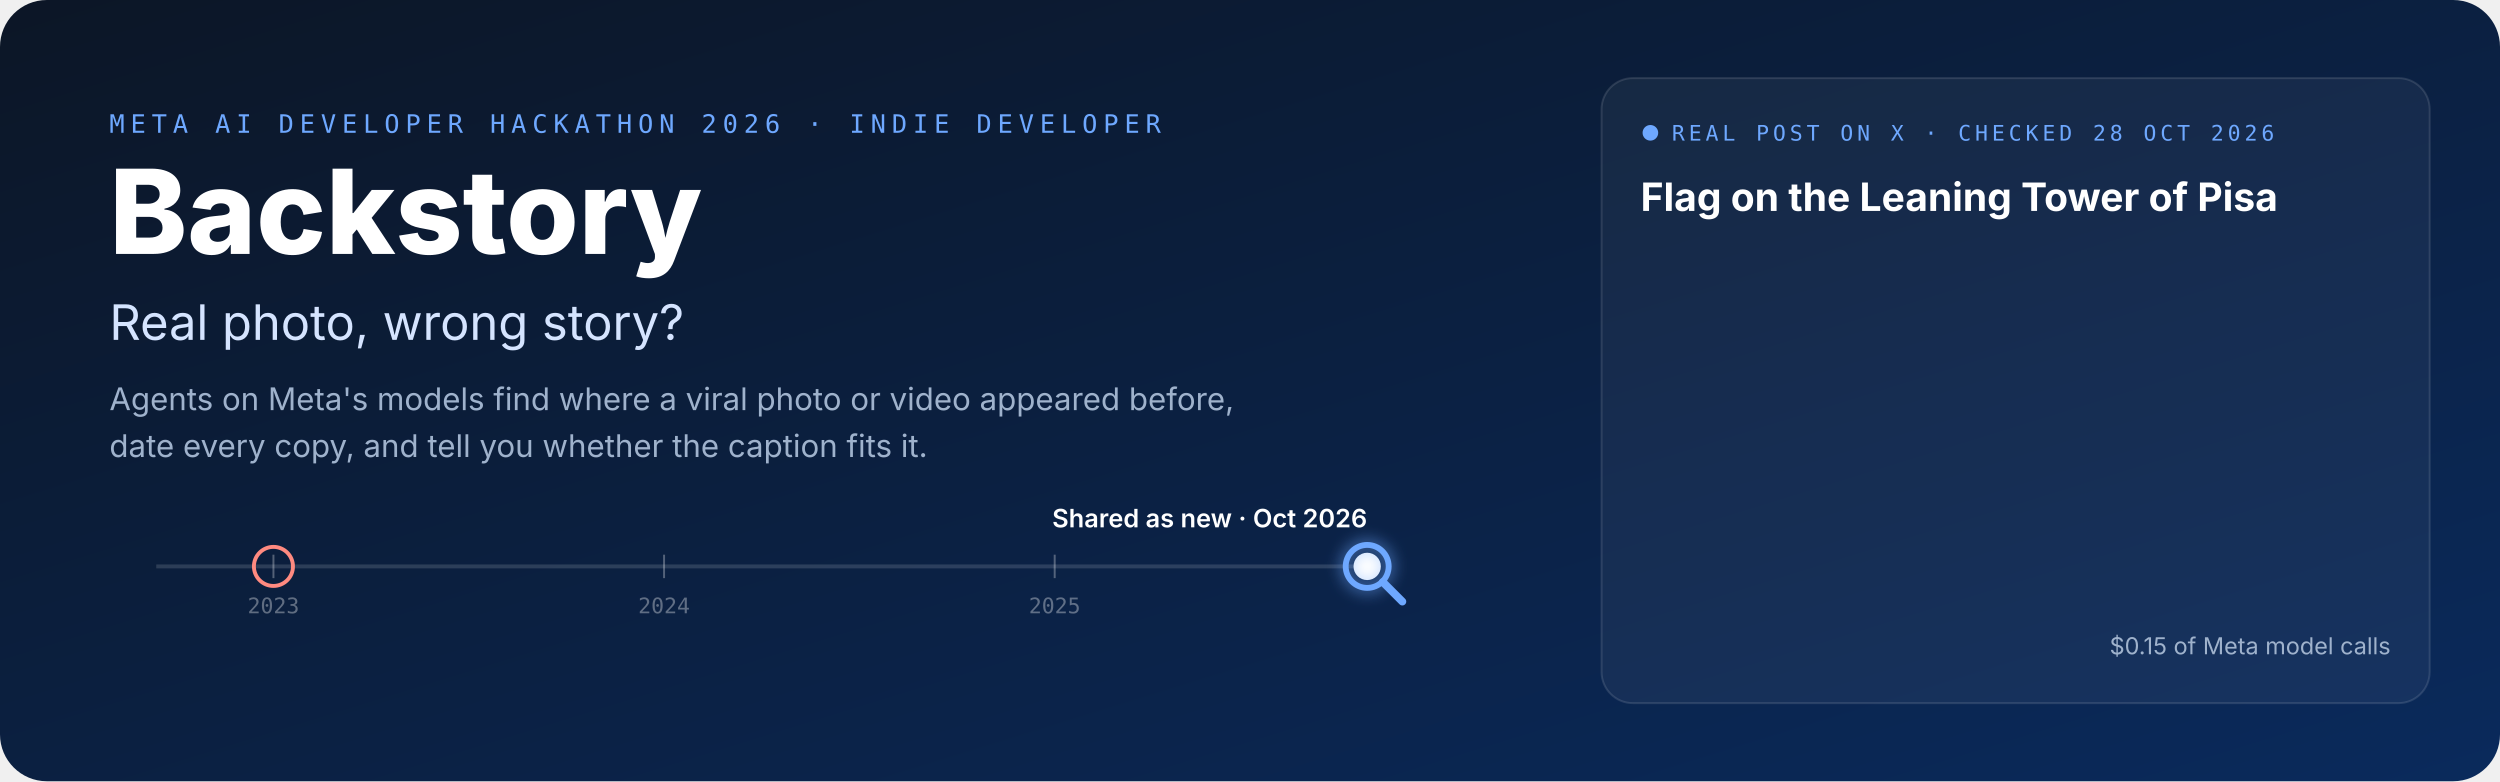
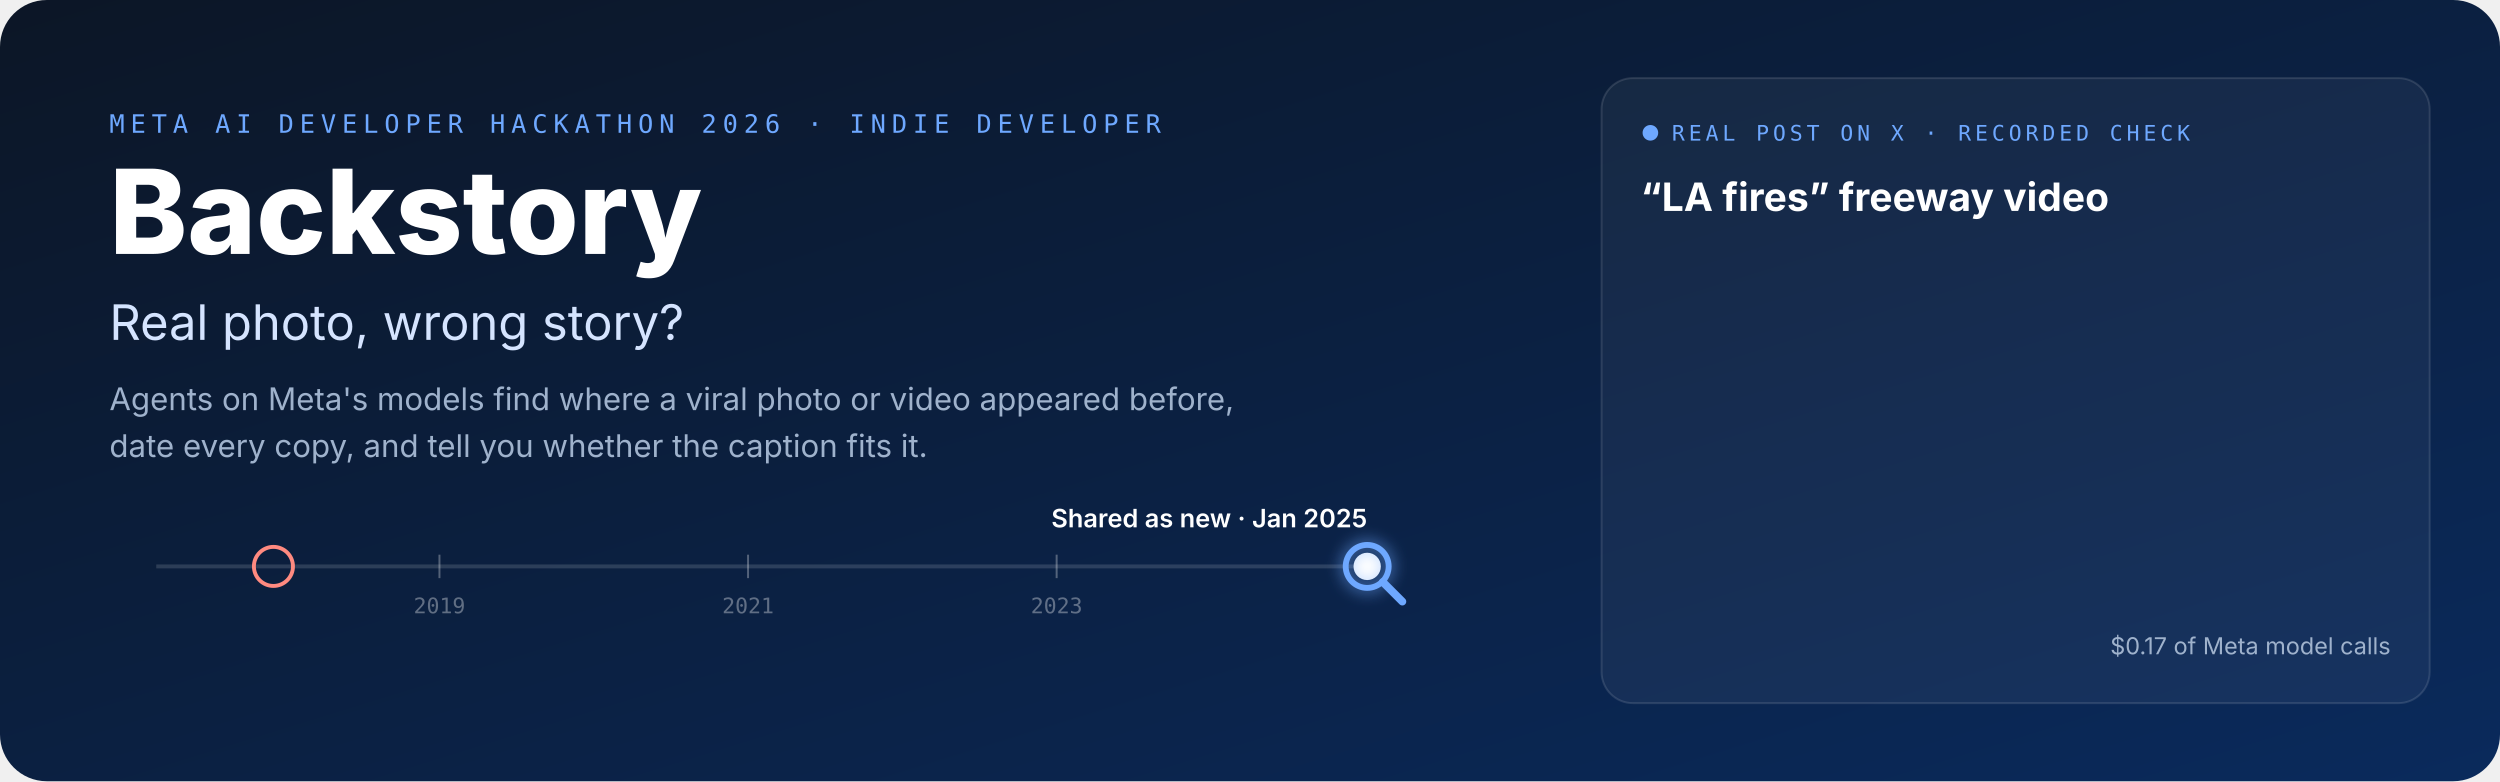
- <svg xmlns="http://www.w3.org/2000/svg" viewBox="0 0 1280 400" width="1280" height="400" role="img" aria-label="Backstory: real photo, wrong story? Agents on Meta's models check a viral photo or video against its own past online. Real example: a Palestinian flag on the Leaning Tower of Pisa, shared on X on 18 October 2026 as news; the same footage was on TikTok on 19 November 2023. Verdict: does not fit.">
+ <svg xmlns="http://www.w3.org/2000/svg" viewBox="0 0 1280 400" width="1280" height="400" role="img" aria-label="Backstory: real photo, wrong story? Agents on Meta's models check a viral photo or video against its own past online. Real example: a video of a freeway lined with flames, shared on X in January 2025 as the Los Angeles fires; Business Insider published the same footage on 6 December 2017, from a wildfire in Ventura. Verdict: does not fit.">
  <defs>
    <linearGradient id="bg" x1="0" y1="0" x2="1" y2="1">
      <stop offset="0" stop-color="#0c1626" />
      <stop offset="1" stop-color="#0a2a5c" />
    </linearGradient>
    <filter id="glow" filterUnits="userSpaceOnUse" x="0" y="0" width="1280" height="400">
      <feGaussianBlur stdDeviation="4" result="b" />
      <feMerge>
        <feMergeNode in="b" />
        <feMergeNode in="SourceGraphic" />
      </feMerge>
    </filter>
    <style>
      .t { font-family: Inter, -apple-system, BlinkMacSystemFont, 'Segoe UI', Helvetica, Arial, sans-serif; }
      .m { font-family: 'JetBrains Mono', SFMono-Regular, Menlo, Consolas, monospace; }
      .scan { animation: scan 9s ease-in-out infinite; }
      @keyframes scan { 0%, 6% { transform: translateX(0); opacity: 1; } 21% { transform: translateX(-560px); opacity: 1; } 26%, 100% { transform: translateX(-560px); opacity: 0; } }
      .trail { stroke-dasharray: 560 600; stroke-dashoffset: 560; animation: trail 9s ease-in-out infinite; }
      @keyframes trail { 0%, 6% { stroke-dashoffset: 560; opacity: 1; } 21%, 90% { stroke-dashoffset: 0; opacity: 1; } 98%, 100% { stroke-dashoffset: 0; opacity: 0; } }
      .found { opacity: 0; animation: found 9s ease-out infinite; }
      @keyframes found { 0%, 20% { opacity: 0; } 24%, 90% { opacity: 1; } 98%, 100% { opacity: 0; } }
      .ring { transform-box: fill-box; transform-origin: center; animation: ring 9s ease-out infinite; }
      @keyframes ring { 0%, 21% { transform: scale(.4); opacity: 0; } 24% { opacity: .9; } 38%, 100% { transform: scale(2.6); opacity: 0; } }
      .row { opacity: 0; animation: rowin 9s ease-out infinite; }
      @keyframes rowin { 0% { opacity: 0; transform: translateX(14px); } 7% { opacity: 1; transform: translateX(0); } 88% { opacity: 1; } 96%, 100% { opacity: 0; } }
      .badge { opacity: 0; transform-box: fill-box; transform-origin: center; animation: stamp 9s ease-out infinite; animation-delay: 3.3s; }
      @keyframes stamp { 0% { opacity: 0; transform: scale(1.5); } 4% { opacity: 1; transform: scale(1); } 82% { opacity: 1; } 90%, 100% { opacity: 0; } }
      .pill { opacity: 0; animation: pin .6s ease-out forwards; }
      @keyframes pin { to { opacity: 1; } }
      .live { animation: blink 1.6s ease-in-out infinite; }
      @keyframes blink { 50% { opacity: .25; } }
    </style>
  </defs>
  <rect width="1280" height="400" rx="24" fill="url(#bg)" />
  <text x="56" y="68" class="m" font-size="13" letter-spacing="3" fill="#6ea8ff">META AI DEVELOPER HACKATHON 2026 · INDIE DEVELOPER</text>
  <text x="56" y="130" class="t" font-size="60" font-weight="800" fill="#ffffff">Backstory</text>
  <text x="56" y="174" class="t" font-size="25" fill="#d5e4ff">Real photo, wrong story?</text>
  <text x="56" y="210" class="t" font-size="16" fill="#9fb2cc">Agents on Meta's models find where a viral photo or video appeared before,</text>
  <text x="56" y="234" class="t" font-size="16" fill="#9fb2cc">date every copy, and tell you whether the caption fits it.</text>
  <g class="t">
    <line x1="80" y1="290" x2="700" y2="290" stroke="#ffffff" stroke-opacity=".14" stroke-width="2" />
    <g fill="#ffffff" fill-opacity=".35" font-size="11" class="m">
-       <line x1="140" y1="284" x2="140" y2="296" stroke="#ffffff" stroke-opacity=".3" />
-       <text x="140" y="314" text-anchor="middle">2023</text>
-       <line x1="340" y1="284" x2="340" y2="296" stroke="#ffffff" stroke-opacity=".3" />
-       <text x="340" y="314" text-anchor="middle">2024</text>
-       <line x1="540" y1="284" x2="540" y2="296" stroke="#ffffff" stroke-opacity=".3" />
-       <text x="540" y="314" text-anchor="middle">2025</text>
+       <line x1="225" y1="284" x2="225" y2="296" stroke="#ffffff" stroke-opacity=".3" />
+       <text x="225" y="314" text-anchor="middle">2019</text>
+       <line x1="383" y1="284" x2="383" y2="296" stroke="#ffffff" stroke-opacity=".3" />
+       <text x="383" y="314" text-anchor="middle">2021</text>
+       <line x1="541" y1="284" x2="541" y2="296" stroke="#ffffff" stroke-opacity=".3" />
+       <text x="541" y="314" text-anchor="middle">2023</text>
    </g>
    <path class="trail" d="M700 290 H140" stroke="#6ea8ff" stroke-width="3" fill="none" stroke-linecap="round" filter="url(#glow)" />
    <circle cx="700" cy="290" r="7" fill="#ffffff" />
-     <text x="700" y="270" font-size="13" font-weight="600" fill="#ffffff" text-anchor="end">Shared as new · Oct 2026</text>
+     <text x="700" y="270" font-size="13" font-weight="600" fill="#ffffff" text-anchor="end">Shared as new · Jan 2025</text>
    <g class="scan">
      <circle cx="700" cy="290" r="11" fill="none" stroke="#6ea8ff" stroke-width="3" filter="url(#glow)" />
      <line x1="708" y1="298" x2="718" y2="308" stroke="#6ea8ff" stroke-width="4" stroke-linecap="round" />
    </g>
    <circle class="ring" cx="140" cy="290" r="10" fill="none" stroke="#ff8a80" stroke-width="2" />
    <g class="found">
      <circle cx="140" cy="290" r="7" fill="#ff8a80" />
-       <text x="140" y="270" font-size="13" font-weight="600" fill="#ff8a80" text-anchor="middle">First seen · Nov 2023</text>
+       <text x="140" y="270" font-size="13" font-weight="600" fill="#ff8a80" text-anchor="middle">First seen · Dec 2017</text>
    </g>
  </g>
  <g class="t" font-size="13" font-weight="600">
    <g class="pill" style="animation-delay:.2s">
      <rect x="56" y="346" width="118" height="30" rx="15" fill="#ffffff" fill-opacity=".08" />
      <circle cx="74" cy="361" r="5" fill="#6ea8ff" />
      <text x="86" y="366" fill="#e8eef5">Muse Spark</text>
    </g>
    <g class="pill" style="animation-delay:.5s">
      <rect x="184" y="346" width="132" height="30" rx="15" fill="#ffffff" fill-opacity=".08" />
      <circle cx="202" cy="361" r="5" fill="#b69cff" />
      <text x="214" y="366" fill="#e8eef5">Muse Wonder</text>
    </g>
    <g class="pill" style="animation-delay:.8s">
      <rect x="326" y="346" width="196" height="30" rx="15" fill="#ffffff" fill-opacity=".08" />
      <circle cx="344" cy="361" r="5" fill="#7fd9c8" />
      <text x="356" y="366" fill="#e8eef5">Muse Voice Transcribe</text>
    </g>
    <g class="pill" style="animation-delay:1.1s">
      <rect x="532" y="346" width="90" height="30" rx="15" fill="#ffffff" fill-opacity=".08" />
      <circle cx="550" cy="361" r="5" fill="#f5b84d" />
      <text x="562" y="366" fill="#e8eef5">SAM 3.1</text>
    </g>
  </g>
  <rect x="820" y="40" width="424" height="320" rx="16" fill="#ffffff" fill-opacity=".05" stroke="#ffffff" stroke-opacity=".12" />
  <circle class="live" cx="845" cy="68" r="4" fill="#6ea8ff" />
-   <text x="856" y="72" class="m" font-size="11" letter-spacing="2" fill="#6ea8ff">REAL POST ON X · CHECKED 28 OCT 2026</text>
-   <text x="840" y="108" class="t" font-size="20" font-weight="700" fill="#ffffff">Flag on the Leaning Tower of Pisa</text>
+   <text x="856" y="72" class="m" font-size="11" letter-spacing="2" fill="#6ea8ff">REAL POST ON X · RECORDED CHECK</text>
+   <text x="840" y="108" class="t" font-size="20" font-weight="700" fill="#ffffff">“LA fires” freeway video</text>
  <g class="row" style="animation-delay:.5s">
    <rect x="840" y="126" width="384" height="40" rx="9" fill="#ffffff" fill-opacity=".06" />
    <text x="856" y="151" class="t" font-size="13" fill="#9fb2cc">Shared as</text>
-     <text x="1210" y="151" class="t" font-size="14" font-weight="600" fill="#e8eef5" text-anchor="end">Pisa, now · 18 Oct 2026</text>
+     <text x="1210" y="151" class="t" font-size="14" font-weight="600" fill="#e8eef5" text-anchor="end">Los Angeles fires · Jan 2025</text>
  </g>
  <g class="row" style="animation-delay:1.2s">
    <rect x="840" y="172" width="384" height="40" rx="9" fill="#ffffff" fill-opacity=".06" />
-     <text x="856" y="197" class="t" font-size="13" fill="#9fb2cc">Same footage</text>
-     <text x="1210" y="197" class="t" font-size="14" font-weight="600" fill="#e8eef5" text-anchor="end">TikTok · matched by Muse Spark</text>
+     <text x="856" y="197" class="t" font-size="13" fill="#9fb2cc">Read in the scene</text>
+     <text x="1210" y="197" class="t" font-size="14" font-weight="600" fill="#e8eef5" text-anchor="end">Street signs · Muse Wonder</text>
  </g>
  <g class="row" style="animation-delay:1.9s">
    <rect x="840" y="218" width="384" height="40" rx="9" fill="#ffffff" fill-opacity=".06" stroke="#ff8a80" stroke-opacity=".5" />
    <text x="856" y="243" class="t" font-size="13" fill="#9fb2cc">First seen</text>
-     <text x="1210" y="243" class="t" font-size="14" font-weight="700" fill="#ff8a80" text-anchor="end">19 Nov 2023 · almost 3 years earlier</text>
+     <text x="1210" y="243" class="t" font-size="14" font-weight="700" fill="#ff8a80" text-anchor="end">6 Dec 2017 · 7 years earlier</text>
  </g>
  <g class="row" style="animation-delay:2.6s">
    <rect x="840" y="264" width="384" height="40" rx="9" fill="#ffffff" fill-opacity=".06" />
    <text x="856" y="289" class="t" font-size="13" fill="#9fb2cc">Re-checked</text>
-     <text x="1210" y="289" class="t" font-size="14" font-weight="600" fill="#e8eef5" text-anchor="end">Muse Wonder · proof checked by code</text>
+     <text x="1210" y="289" class="t" font-size="14" font-weight="600" fill="#e8eef5" text-anchor="end">Critic approved · date rule by code</text>
  </g>
  <g class="badge">
    <rect x="840" y="314" width="150" height="32" rx="8" fill="#C8261B" />
    <text x="915" y="336" class="t" font-size="15" font-weight="800" fill="#ffffff" text-anchor="middle">Does not fit</text>
  </g>
-   <text x="1224" y="335" class="t" font-size="12" fill="#9fb2cc" text-anchor="end">$0.15 of Meta model calls</text>
+   <text x="1224" y="335" class="t" font-size="12" fill="#9fb2cc" text-anchor="end">$0.17 of Meta model calls</text>
</svg>
